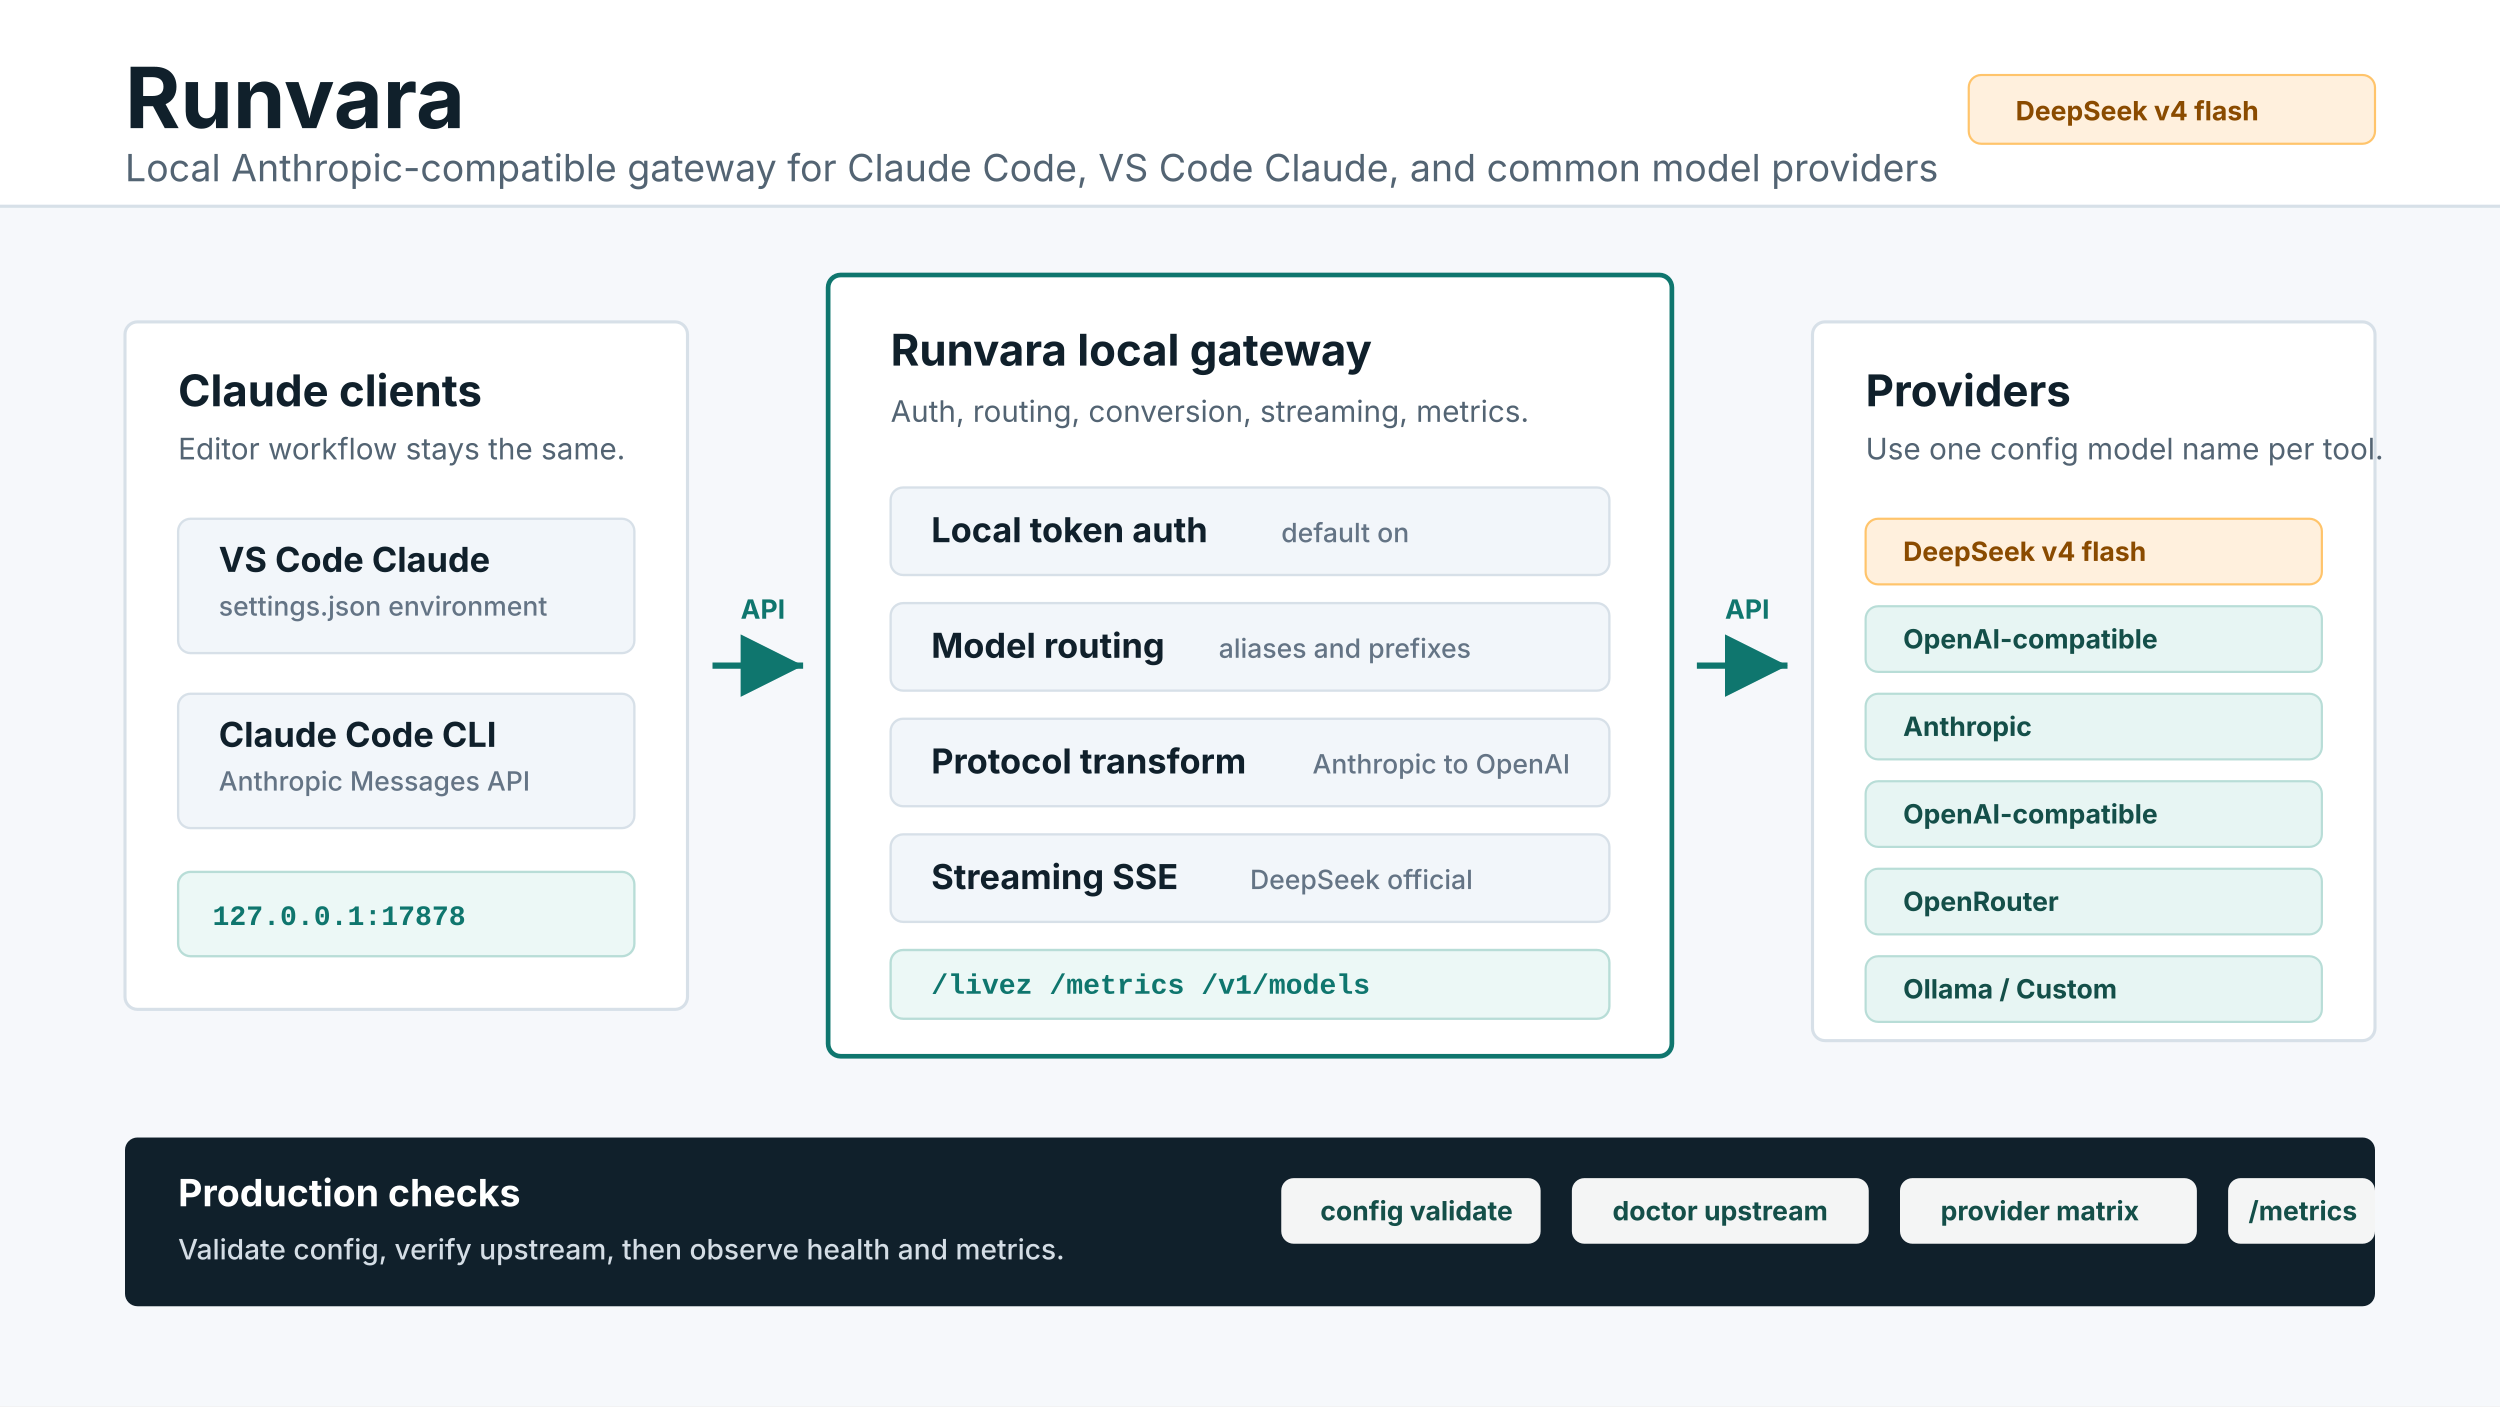
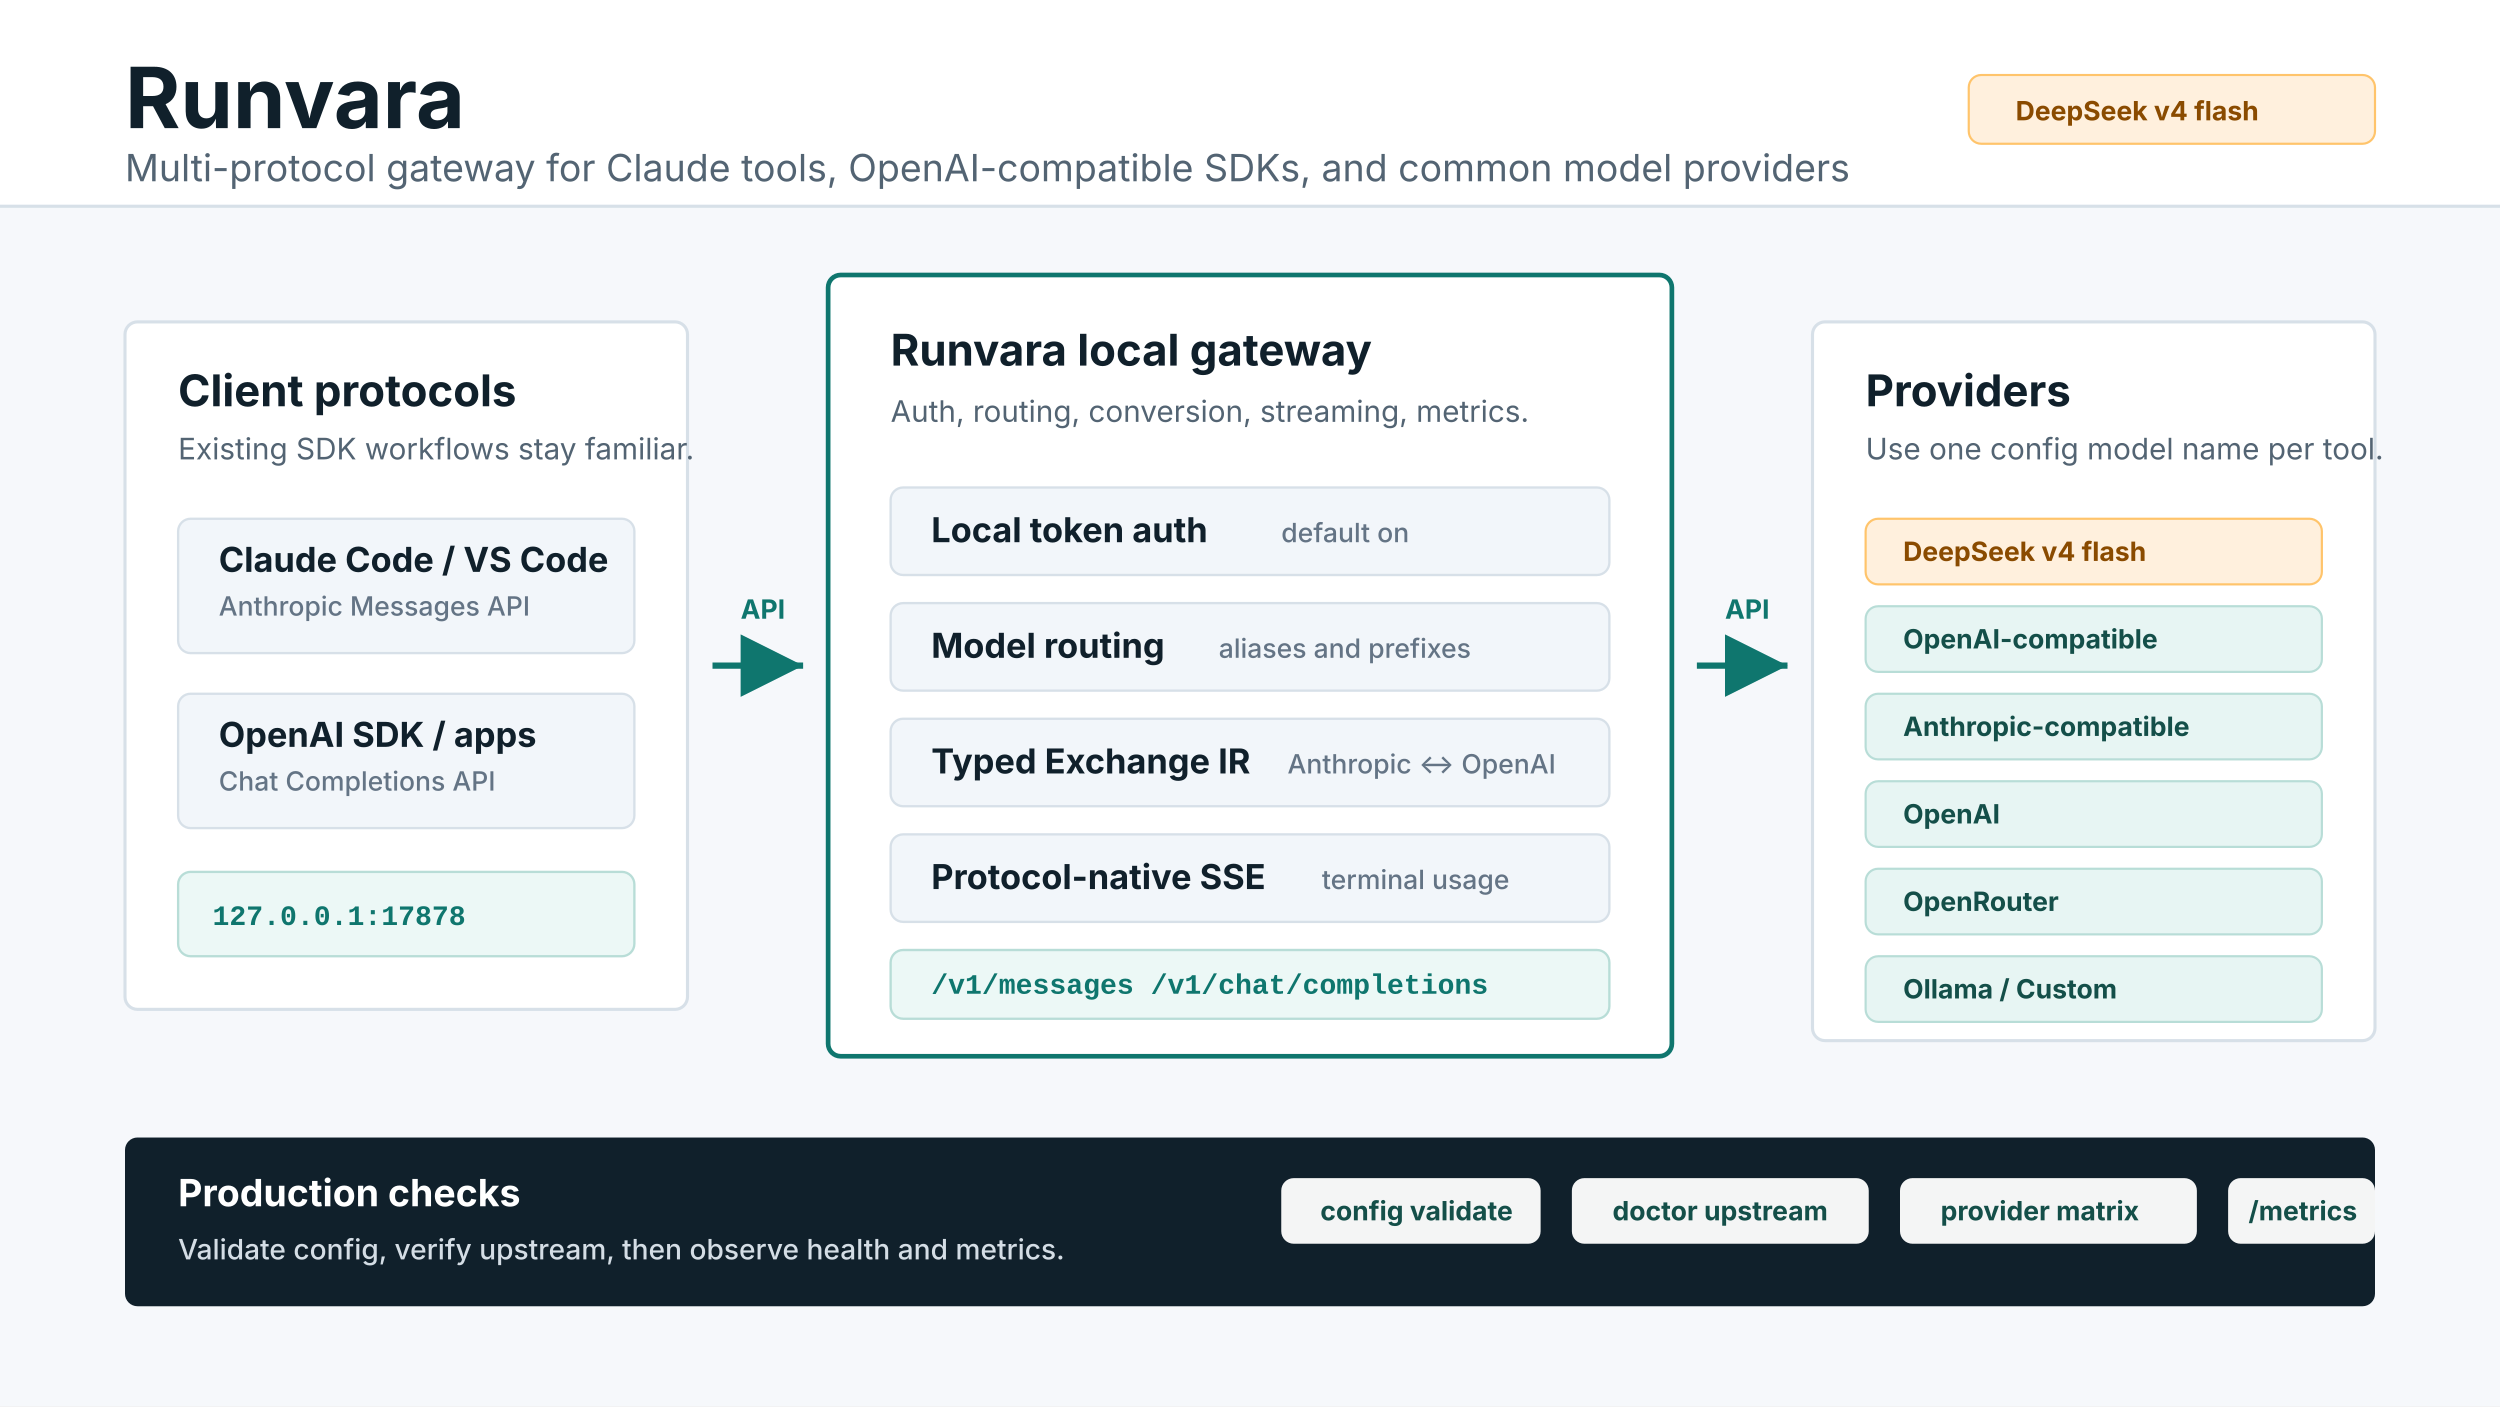
<svg xmlns="http://www.w3.org/2000/svg" width="1600" height="900" viewBox="0 0 1600 900" role="img" aria-labelledby="title desc">
  <defs>
    <marker id="arrow" markerWidth="14" markerHeight="14" refX="12" refY="7" orient="auto" markerUnits="strokeWidth">
      <path d="M2,2 L12,7 L2,12 Z" fill="#0f766e" />
    </marker>
    <style>
      .bg { fill: #f6f8fb; }
      .panel { fill: #ffffff; stroke: #d7e0e8; stroke-width: 2; }
      .panel-strong { fill: #ffffff; stroke: #0f766e; stroke-width: 3; }
      .band { fill: #10202b; }
      .title { fill: #10202b; font: 700 54px Inter, ui-sans-serif, system-ui, -apple-system, BlinkMacSystemFont, "Segoe UI", sans-serif; }
      .subtitle { fill: #536473; font: 400 24px Inter, ui-sans-serif, system-ui, -apple-system, BlinkMacSystemFont, "Segoe UI", sans-serif; }
      .h2 { fill: #10202b; font: 700 28px Inter, ui-sans-serif, system-ui, -apple-system, BlinkMacSystemFont, "Segoe UI", sans-serif; }
      .h3 { fill: #10202b; font: 700 22px Inter, ui-sans-serif, system-ui, -apple-system, BlinkMacSystemFont, "Segoe UI", sans-serif; }
      .body { fill: #536473; font: 400 19px Inter, ui-sans-serif, system-ui, -apple-system, BlinkMacSystemFont, "Segoe UI", sans-serif; }
      .small { fill: #647485; font: 500 17px Inter, ui-sans-serif, system-ui, -apple-system, BlinkMacSystemFont, "Segoe UI", sans-serif; }
      .code { fill: #0f766e; font: 600 18px ui-monospace, SFMono-Regular, Menlo, Consolas, "Liberation Mono", monospace; }
      .chip { fill: #e7f5f3; stroke: #b8ddd7; stroke-width: 1.4; }
      .chip-hot { fill: #fff0dd; stroke: #ffc46b; stroke-width: 1.4; }
      .chip-text { fill: #144f49; font: 700 17px Inter, ui-sans-serif, system-ui, -apple-system, BlinkMacSystemFont, "Segoe UI", sans-serif; }
      .chip-hot-text { fill: #8a4b00; font: 700 17px Inter, ui-sans-serif, system-ui, -apple-system, BlinkMacSystemFont, "Segoe UI", sans-serif; }
      .band-title { fill: #ffffff; font: 700 24px Inter, ui-sans-serif, system-ui, -apple-system, BlinkMacSystemFont, "Segoe UI", sans-serif; }
      .band-text { fill: #d4dde5; font: 500 18px Inter, ui-sans-serif, system-ui, -apple-system, BlinkMacSystemFont, "Segoe UI", sans-serif; }
      .arrow-label { fill: #0f766e; font: 700 17px Inter, ui-sans-serif, system-ui, -apple-system, BlinkMacSystemFont, "Segoe UI", sans-serif; }
    </style>
  </defs>
  <rect class="bg" width="1600" height="900" />
  <rect x="0" y="0" width="1600" height="132" fill="#ffffff" />
  <line x1="0" y1="132" x2="1600" y2="132" stroke="#d7e0e8" stroke-width="2" />
  <text class="title" x="80" y="82">Runvara</text>
-   <text class="subtitle" x="80" y="116">Local Anthropic-compatible gateway for Claude Code, VS Code Claude, and common model providers</text>
+   <text class="subtitle" x="80" y="116">Multi-protocol gateway for Claude tools, OpenAI-compatible SDKs, and common model providers</text>
  <rect class="chip-hot" x="1260" y="48" width="260" height="44" rx="8" />
  <text class="chip-hot-text" x="1290" y="77">DeepSeek v4 flash</text>
  <rect class="panel" x="80" y="206" width="360" height="440" rx="8" />
-   <text class="h2" x="114" y="260">Claude clients</text>
-   <text class="body" x="114" y="294">Editor workflow stays the same.</text>
+   <text class="h2" x="114" y="260">Client protocols</text>
+   <text class="body" x="114" y="294">Existing SDK workflows stay familiar.</text>
  <rect x="114" y="332" width="292" height="86" rx="8" fill="#f2f6fa" stroke="#d7e0e8" stroke-width="1.5" />
-   <text class="h3" x="140" y="366">VS Code Claude</text>
-   <text class="small" x="140" y="394">settings.json environment</text>
+   <text class="h3" x="140" y="366">Claude Code / VS Code</text>
+   <text class="small" x="140" y="394">Anthropic Messages API</text>
  <rect x="114" y="444" width="292" height="86" rx="8" fill="#f2f6fa" stroke="#d7e0e8" stroke-width="1.5" />
-   <text class="h3" x="140" y="478">Claude Code CLI</text>
-   <text class="small" x="140" y="506">Anthropic Messages API</text>
+   <text class="h3" x="140" y="478">OpenAI SDK / apps</text>
+   <text class="small" x="140" y="506">Chat Completions API</text>
  <rect x="114" y="558" width="292" height="54" rx="8" fill="#ecf8f6" stroke="#b8ddd7" stroke-width="1.5" />
  <text class="code" x="136" y="592">127.0.0.1:17878</text>
  <line x1="456" y1="426" x2="514" y2="426" stroke="#0f766e" stroke-width="4" marker-end="url(#arrow)" />
  <text class="arrow-label" x="474" y="396">API</text>
  <rect class="panel-strong" x="530" y="176" width="540" height="500" rx="8" />
  <text class="h2" x="570" y="234">Runvara local gateway</text>
  <text class="body" x="570" y="270">Auth, routing, conversion, streaming, metrics.</text>
  <rect x="570" y="312" width="460" height="56" rx="8" fill="#f2f6fa" stroke="#d7e0e8" stroke-width="1.5" />
  <text class="h3" x="596" y="347">Local token auth</text>
  <text class="small" x="820" y="347">default on</text>
  <rect x="570" y="386" width="460" height="56" rx="8" fill="#f2f6fa" stroke="#d7e0e8" stroke-width="1.5" />
  <text class="h3" x="596" y="421">Model routing</text>
  <text class="small" x="780" y="421">aliases and prefixes</text>
  <rect x="570" y="460" width="460" height="56" rx="8" fill="#f2f6fa" stroke="#d7e0e8" stroke-width="1.5" />
-   <text class="h3" x="596" y="495">Protocol transform</text>
-   <text class="small" x="840" y="495">Anthropic to OpenAI</text>
+   <text class="h3" x="596" y="495">Typed Exchange IR</text>
+   <text class="small" x="824" y="495">Anthropic ↔ OpenAI</text>
  <rect x="570" y="534" width="460" height="56" rx="8" fill="#f2f6fa" stroke="#d7e0e8" stroke-width="1.5" />
-   <text class="h3" x="596" y="569">Streaming SSE</text>
-   <text class="small" x="800" y="569">DeepSeek official</text>
+   <text class="h3" x="596" y="569">Protocol-native SSE</text>
+   <text class="small" x="846" y="569">terminal usage</text>
  <rect x="570" y="608" width="460" height="44" rx="8" fill="#ecf8f6" stroke="#b8ddd7" stroke-width="1.5" />
-   <text class="code" x="596" y="636">/livez  /metrics  /v1/models</text>
+   <text class="code" x="596" y="636">/v1/messages  /v1/chat/completions</text>
  <line x1="1086" y1="426" x2="1144" y2="426" stroke="#0f766e" stroke-width="4" marker-end="url(#arrow)" />
  <text class="arrow-label" x="1104" y="396">API</text>
  <rect class="panel" x="1160" y="206" width="360" height="460" rx="8" />
  <text class="h2" x="1194" y="260">Providers</text>
  <text class="body" x="1194" y="294">Use one config model name per tool.</text>
  <rect class="chip-hot" x="1194" y="332" width="292" height="42" rx="8" />
  <text class="chip-hot-text" x="1218" y="359">DeepSeek v4 flash</text>
  <rect class="chip" x="1194" y="388" width="292" height="42" rx="8" />
  <text class="chip-text" x="1218" y="415">OpenAI-compatible</text>
  <rect class="chip" x="1194" y="444" width="292" height="42" rx="8" />
-   <text class="chip-text" x="1218" y="471">Anthropic</text>
+   <text class="chip-text" x="1218" y="471">Anthropic-compatible</text>
  <rect class="chip" x="1194" y="500" width="292" height="42" rx="8" />
-   <text class="chip-text" x="1218" y="527">OpenAI-compatible</text>
+   <text class="chip-text" x="1218" y="527">OpenAI</text>
  <rect class="chip" x="1194" y="556" width="292" height="42" rx="8" />
  <text class="chip-text" x="1218" y="583">OpenRouter</text>
  <rect class="chip" x="1194" y="612" width="292" height="42" rx="8" />
  <text class="chip-text" x="1218" y="639">Ollama / Custom</text>
  <rect class="band" x="80" y="728" width="1440" height="108" rx="8" />
  <text class="band-title" x="114" y="772">Production checks</text>
  <text class="band-text" x="114" y="806">Validate config, verify upstream, then observe health and metrics.</text>
  <rect x="820" y="754" width="166" height="42" rx="8" fill="#ffffff" opacity="0.95" />
  <text class="chip-text" x="845" y="781">config validate</text>
  <rect x="1006" y="754" width="190" height="42" rx="8" fill="#ffffff" opacity="0.95" />
  <text class="chip-text" x="1032" y="781">doctor upstream</text>
  <rect x="1216" y="754" width="190" height="42" rx="8" fill="#ffffff" opacity="0.95" />
  <text class="chip-text" x="1242" y="781">provider matrix</text>
  <rect x="1426" y="754" width="94" height="42" rx="8" fill="#ffffff" opacity="0.95" />
  <text class="chip-text" x="1439" y="781">/metrics</text>
</svg>
